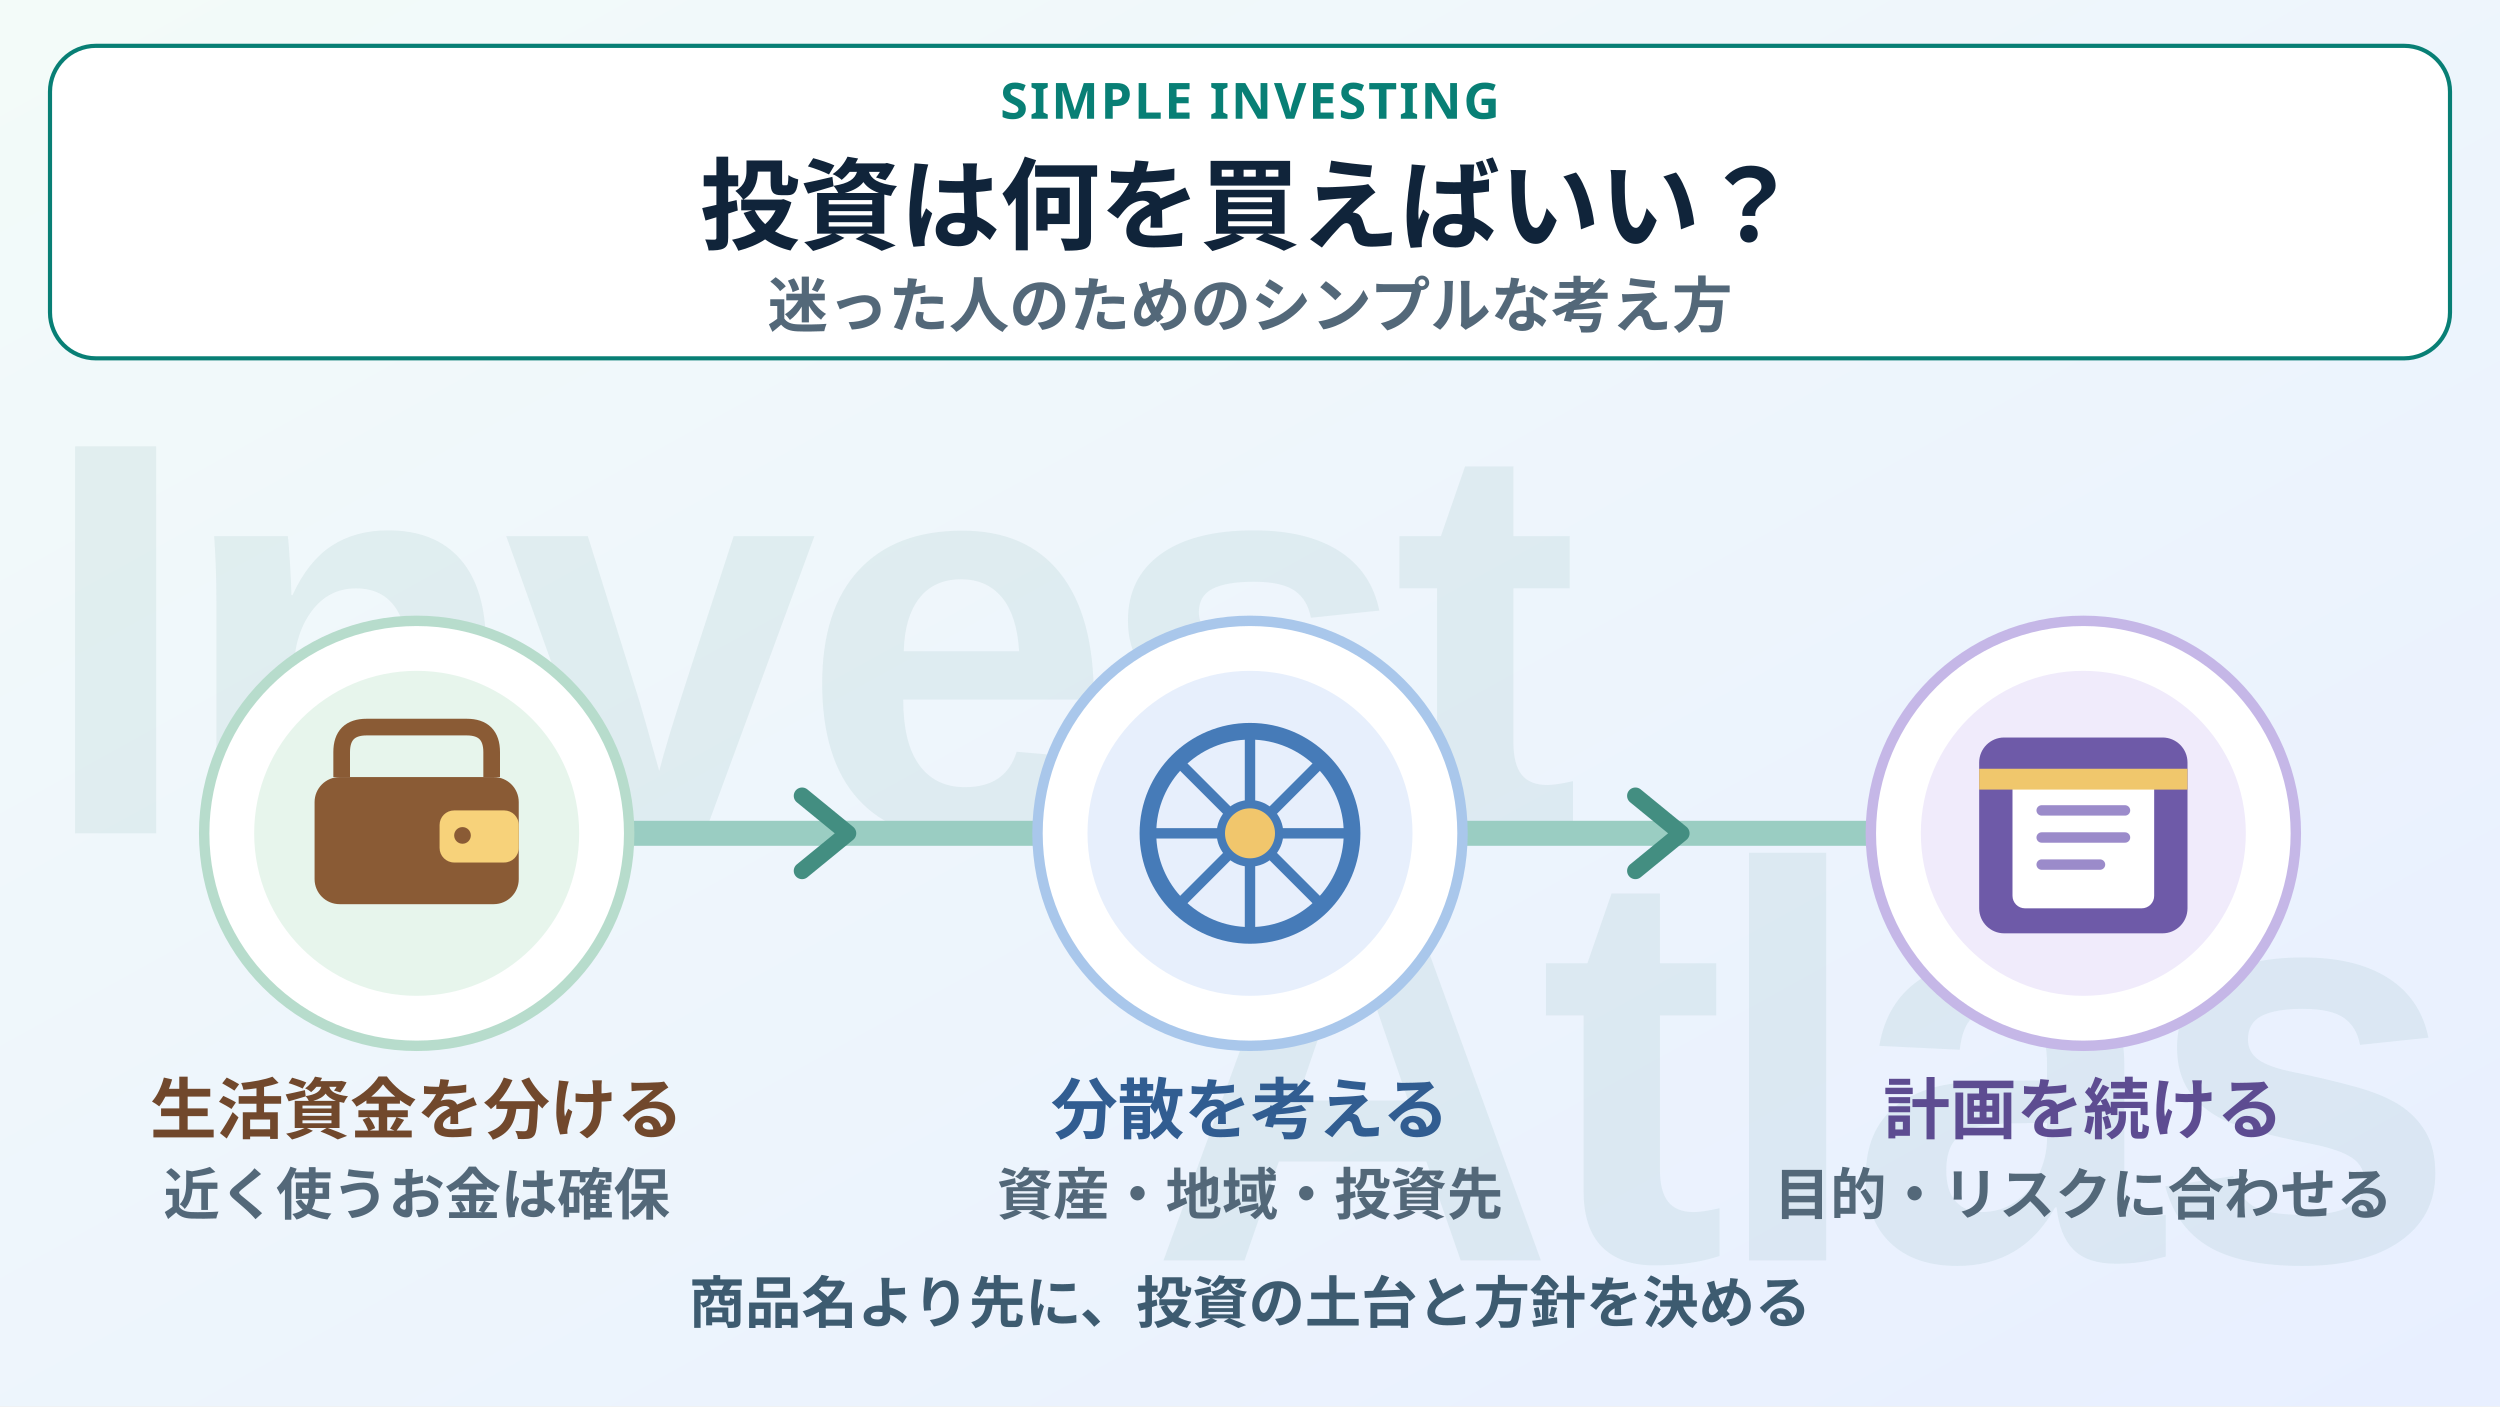
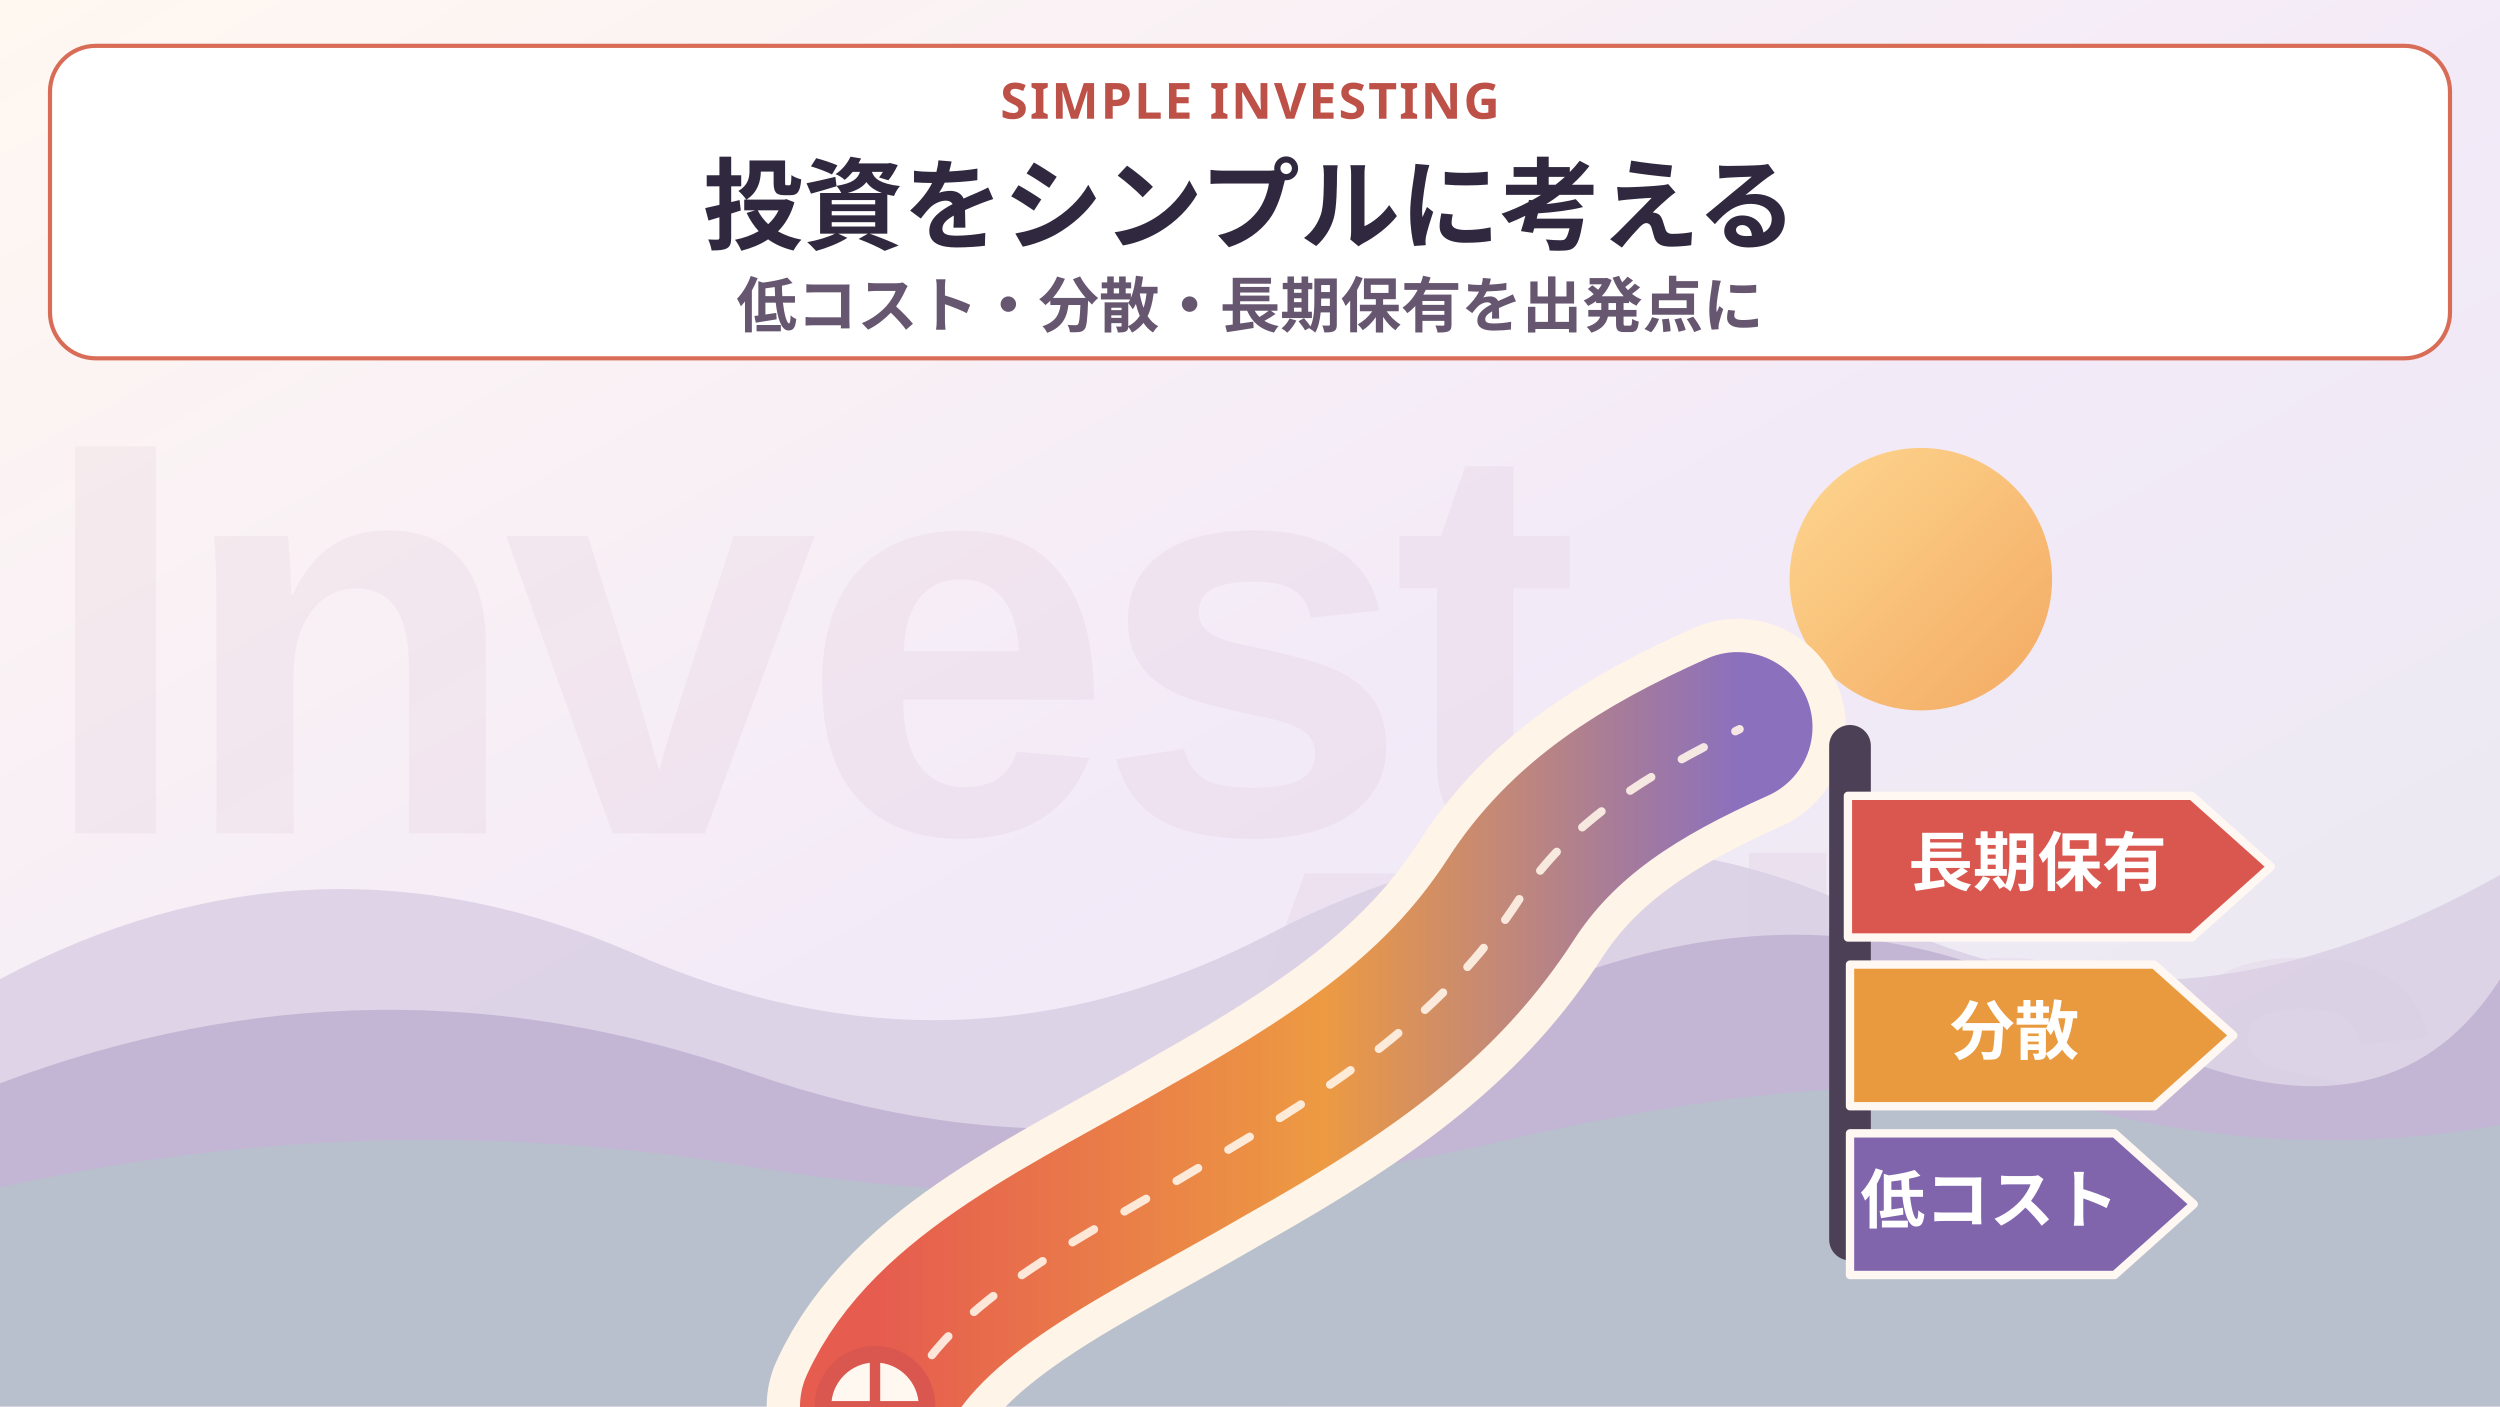
<svg xmlns="http://www.w3.org/2000/svg" width="1200" height="675" viewBox="0 0 1200 675" role="img" aria-labelledby="title desc">
  <defs>
    <linearGradient id="bg" x1="0" y1="0" x2="1" y2="1">
-       <stop offset="0" stop-color="#f3fbf9" />
-       <stop offset="1" stop-color="#e8efff" />
+       <stop offset="0" stop-color="#fff8f1" />
+       <stop offset=".52" stop-color="#f3eaf8" />
+       <stop offset="1" stop-color="#e8e9ef" />
    </linearGradient>
-     <linearGradient id="panel" x1="0" y1="0" x2="1" y2="1">
-       <stop offset="0" stop-color="#ffffff" />
-       <stop offset="1" stop-color="#f7fbfc" />
+     <linearGradient id="path" x1="0" y1="0" x2="1" y2="0">
+       <stop offset="0" stop-color="#e65c4f" />
+       <stop offset=".52" stop-color="#ed9a42" />
+       <stop offset="1" stop-color="#8b70bd" />
+     </linearGradient>
+     <linearGradient id="sun" x1="0" y1="0" x2="1" y2="1">
+       <stop offset="0" stop-color="#ffd68a" />
+       <stop offset="1" stop-color="#f4a65b" />
    </linearGradient>
  </defs>
  <rect width="1200" height="675" fill="url(#bg)" />
-   <g id="invest-atlas-watermark" font-family="Arial, Helvetica, sans-serif" font-weight="800" font-size="270" letter-spacing="-8" fill="#176d65" opacity="0.075">
+   <g id="invest-atlas-watermark" font-family="Arial, Helvetica, sans-serif" font-weight="800" font-size="270" letter-spacing="-8" fill="#9a5c86" opacity=".065">
    <text x="18" y="400">Invest</text>
    <text x="1180" y="605" text-anchor="end">Atlas</text>
  </g>
-   <rect x="24" y="22" width="1152" height="150" rx="22" fill="#fff" stroke="#087f75" stroke-width="2" />
-   <text x="600" y="57" text-anchor="middle" font-family="sans-serif" font-size="24" font-weight="800" letter-spacing="1" fill="#087f75">SIMPLE INVESTING</text>
-   <text x="600" y="116" text-anchor="middle" font-family="sans-serif" font-size="48" font-weight="800" fill="#10243a">投資は何を買えばいい？</text>
-   <text x="600" y="157" text-anchor="middle" font-family="sans-serif" font-size="29" font-weight="650" fill="#536879">迷った人のためのシンプルな考え方</text>
-   <path d="M190 400H1010" stroke="#9acdc2" stroke-width="12" stroke-linecap="round" />
-   <path d="M385 382l22 18-22 18M785 382l22 18-22 18" fill="none" stroke="#438e81" stroke-width="8" stroke-linecap="round" stroke-linejoin="round" />
-   <g>
-     <circle cx="200" cy="400" r="102" fill="#fff" stroke="#b7dccc" stroke-width="5" />
-     <circle cx="200" cy="400" r="78" fill="#e7f5ec" />
-     <rect x="151" y="373" width="98" height="61" rx="12" fill="#8a5b35" />
-     <path d="M164 373v-12q0-12 12-12h48q12 0 12 12v12" fill="none" stroke="#8a5b35" stroke-width="8" />
-     <rect x="211" y="389" width="38" height="25" rx="7" fill="#f7d27a" />
-     <circle cx="222" cy="401" r="4" fill="#8a5b35" />
-     <text x="200" y="544" text-anchor="middle" font-family="sans-serif" font-size="32" font-weight="800" fill="#71482c">生活資金を分ける</text>
-     <text x="200" y="583" text-anchor="middle" font-family="sans-serif" font-size="27" font-weight="650" fill="#536879">近く使うお金は確保</text>
-   </g>
-   <g>
-     <circle cx="600" cy="400" r="102" fill="#fff" stroke="#a9c7eb" stroke-width="5" />
-     <circle cx="600" cy="400" r="78" fill="#e7effc" />
-     <circle cx="600" cy="400" r="49" fill="none" stroke="#467bb8" stroke-width="8" />
-     <path d="M600 351v98M551 400h98M565 365l70 70M635 365l-70 70" stroke="#467bb8" stroke-width="5" stroke-linecap="round" />
-     <circle cx="600" cy="400" r="14" fill="#f1c66c" stroke="#467bb8" stroke-width="4" />
-     <text x="600" y="544" text-anchor="middle" font-family="sans-serif" font-size="32" font-weight="800" fill="#315d91">分散を考える</text>
-     <text x="600" y="583" text-anchor="middle" font-family="sans-serif" font-size="27" font-weight="650" fill="#536879">資産・地域・投資先</text>
-   </g>
-   <g>
-     <circle cx="1000" cy="400" r="102" fill="#fff" stroke="#c5b7e7" stroke-width="5" />
-     <circle cx="1000" cy="400" r="78" fill="#f0ebfb" />
-     <rect x="950" y="354" width="100" height="94" rx="12" fill="#6e5aa8" />
-     <rect x="966" y="370" width="68" height="66" rx="6" fill="#fff" />
-     <path d="M980 389h40M980 402h40M980 415h28" stroke="#9b8bca" stroke-width="5" stroke-linecap="round" />
-     <path d="M950 374h100" stroke="#f0c76c" stroke-width="10" />
-     <text x="1000" y="544" text-anchor="middle" font-family="sans-serif" font-size="32" font-weight="800" fill="#5d4c91">計画を続ける</text>
-     <text x="1000" y="583" text-anchor="middle" font-family="sans-serif" font-size="27" font-weight="650" fill="#536879">目的・リスクに合わせる</text>
-   </g>
-   <text x="600" y="635" text-anchor="middle" font-family="sans-serif" font-size="27" font-weight="800" fill="#3d5b70">商品名より先に、投資の土台と方針を決める</text>
+   <rect x="24" y="22" width="1152" height="150" rx="22" fill="#fff" stroke="#d86c56" stroke-width="2" />
+   <text x="600" y="57" text-anchor="middle" font-family="sans-serif" font-size="24" font-weight="800" letter-spacing="1" fill="#bd5148">SIMPLE INVESTING</text>
+   <text x="600" y="116" text-anchor="middle" font-family="sans-serif" font-size="48" font-weight="800" fill="#30283e">投資をシンプルに考える</text>
+   <text x="600" y="157" text-anchor="middle" font-family="sans-serif" font-size="29" font-weight="650" fill="#66566f">低コスト・分散・長期保有を出発点に</text>
+   <circle cx="922" cy="278" r="63" fill="url(#sun)" opacity=".95" />
+   <path d="M0 470 Q150 390 305 458 T610 448 T900 440 T1200 420 V675 H0Z" fill="#d9cfe4" opacity=".85" />
+   <path d="M0 520 Q180 452 360 515 T700 493 T1000 486 T1200 470 V675 H0Z" fill="#c3b6d4" />
+   <path d="M0 570 Q180 530 360 560 T720 548 T1000 532 T1200 540 V675 H0Z" fill="#b7c0cc" />
+   <path d="M420 675 C445 620 515 590 580 552 C655 510 695 478 725 432 C750 393 787 370 834 349" fill="none" stroke="#fff4e8" stroke-width="104" stroke-linecap="round" />
+   <path d="M420 675 C445 620 515 590 580 552 C655 510 695 478 725 432 C750 393 787 370 834 349" fill="none" stroke="url(#path)" stroke-width="72" stroke-linecap="round" />
+   <path d="M432 675 C456 622 522 594 586 554 C657 512 699 478 729 432 C753 395 790 372 835 350" fill="none" stroke="#fff4e8" stroke-width="4" stroke-dasharray="12 17" stroke-linecap="round" opacity=".9" />
+   <path d="M888 358 L888 595" stroke="#4b4056" stroke-width="20" stroke-linecap="round" />
+   <path d="M887 382 L1052 382 L1090 416 L1052 450 L887 450 Z" fill="#d9574f" stroke="#fff7f1" stroke-width="4" stroke-linejoin="round" />
+   <text x="978" y="425" text-anchor="middle" font-family="sans-serif" font-size="31" font-weight="800" fill="#fff">長期保有</text>
+   <path d="M888 463 L1034 463 L1072 497 L1034 531 L888 531 Z" fill="#e99a3e" stroke="#fff7f1" stroke-width="4" stroke-linejoin="round" />
+   <text x="967" y="506" text-anchor="middle" font-family="sans-serif" font-size="31" font-weight="800" fill="#fff">分散</text>
+   <path d="M888 544 L1015 544 L1053 578 L1015 612 L888 612 Z" fill="#8065ad" stroke="#fff7f1" stroke-width="4" stroke-linejoin="round" />
+   <text x="955" y="587" text-anchor="middle" font-family="sans-serif" font-size="31" font-weight="800" fill="#fff">低コスト</text>
+   <circle cx="420" cy="675" r="25" fill="#fff8f1" stroke="#d9574f" stroke-width="8" />
+   <path d="M420 653 L420 697 M398 675 L442 675" stroke="#d9574f" stroke-width="5" stroke-linecap="round" />
</svg>
